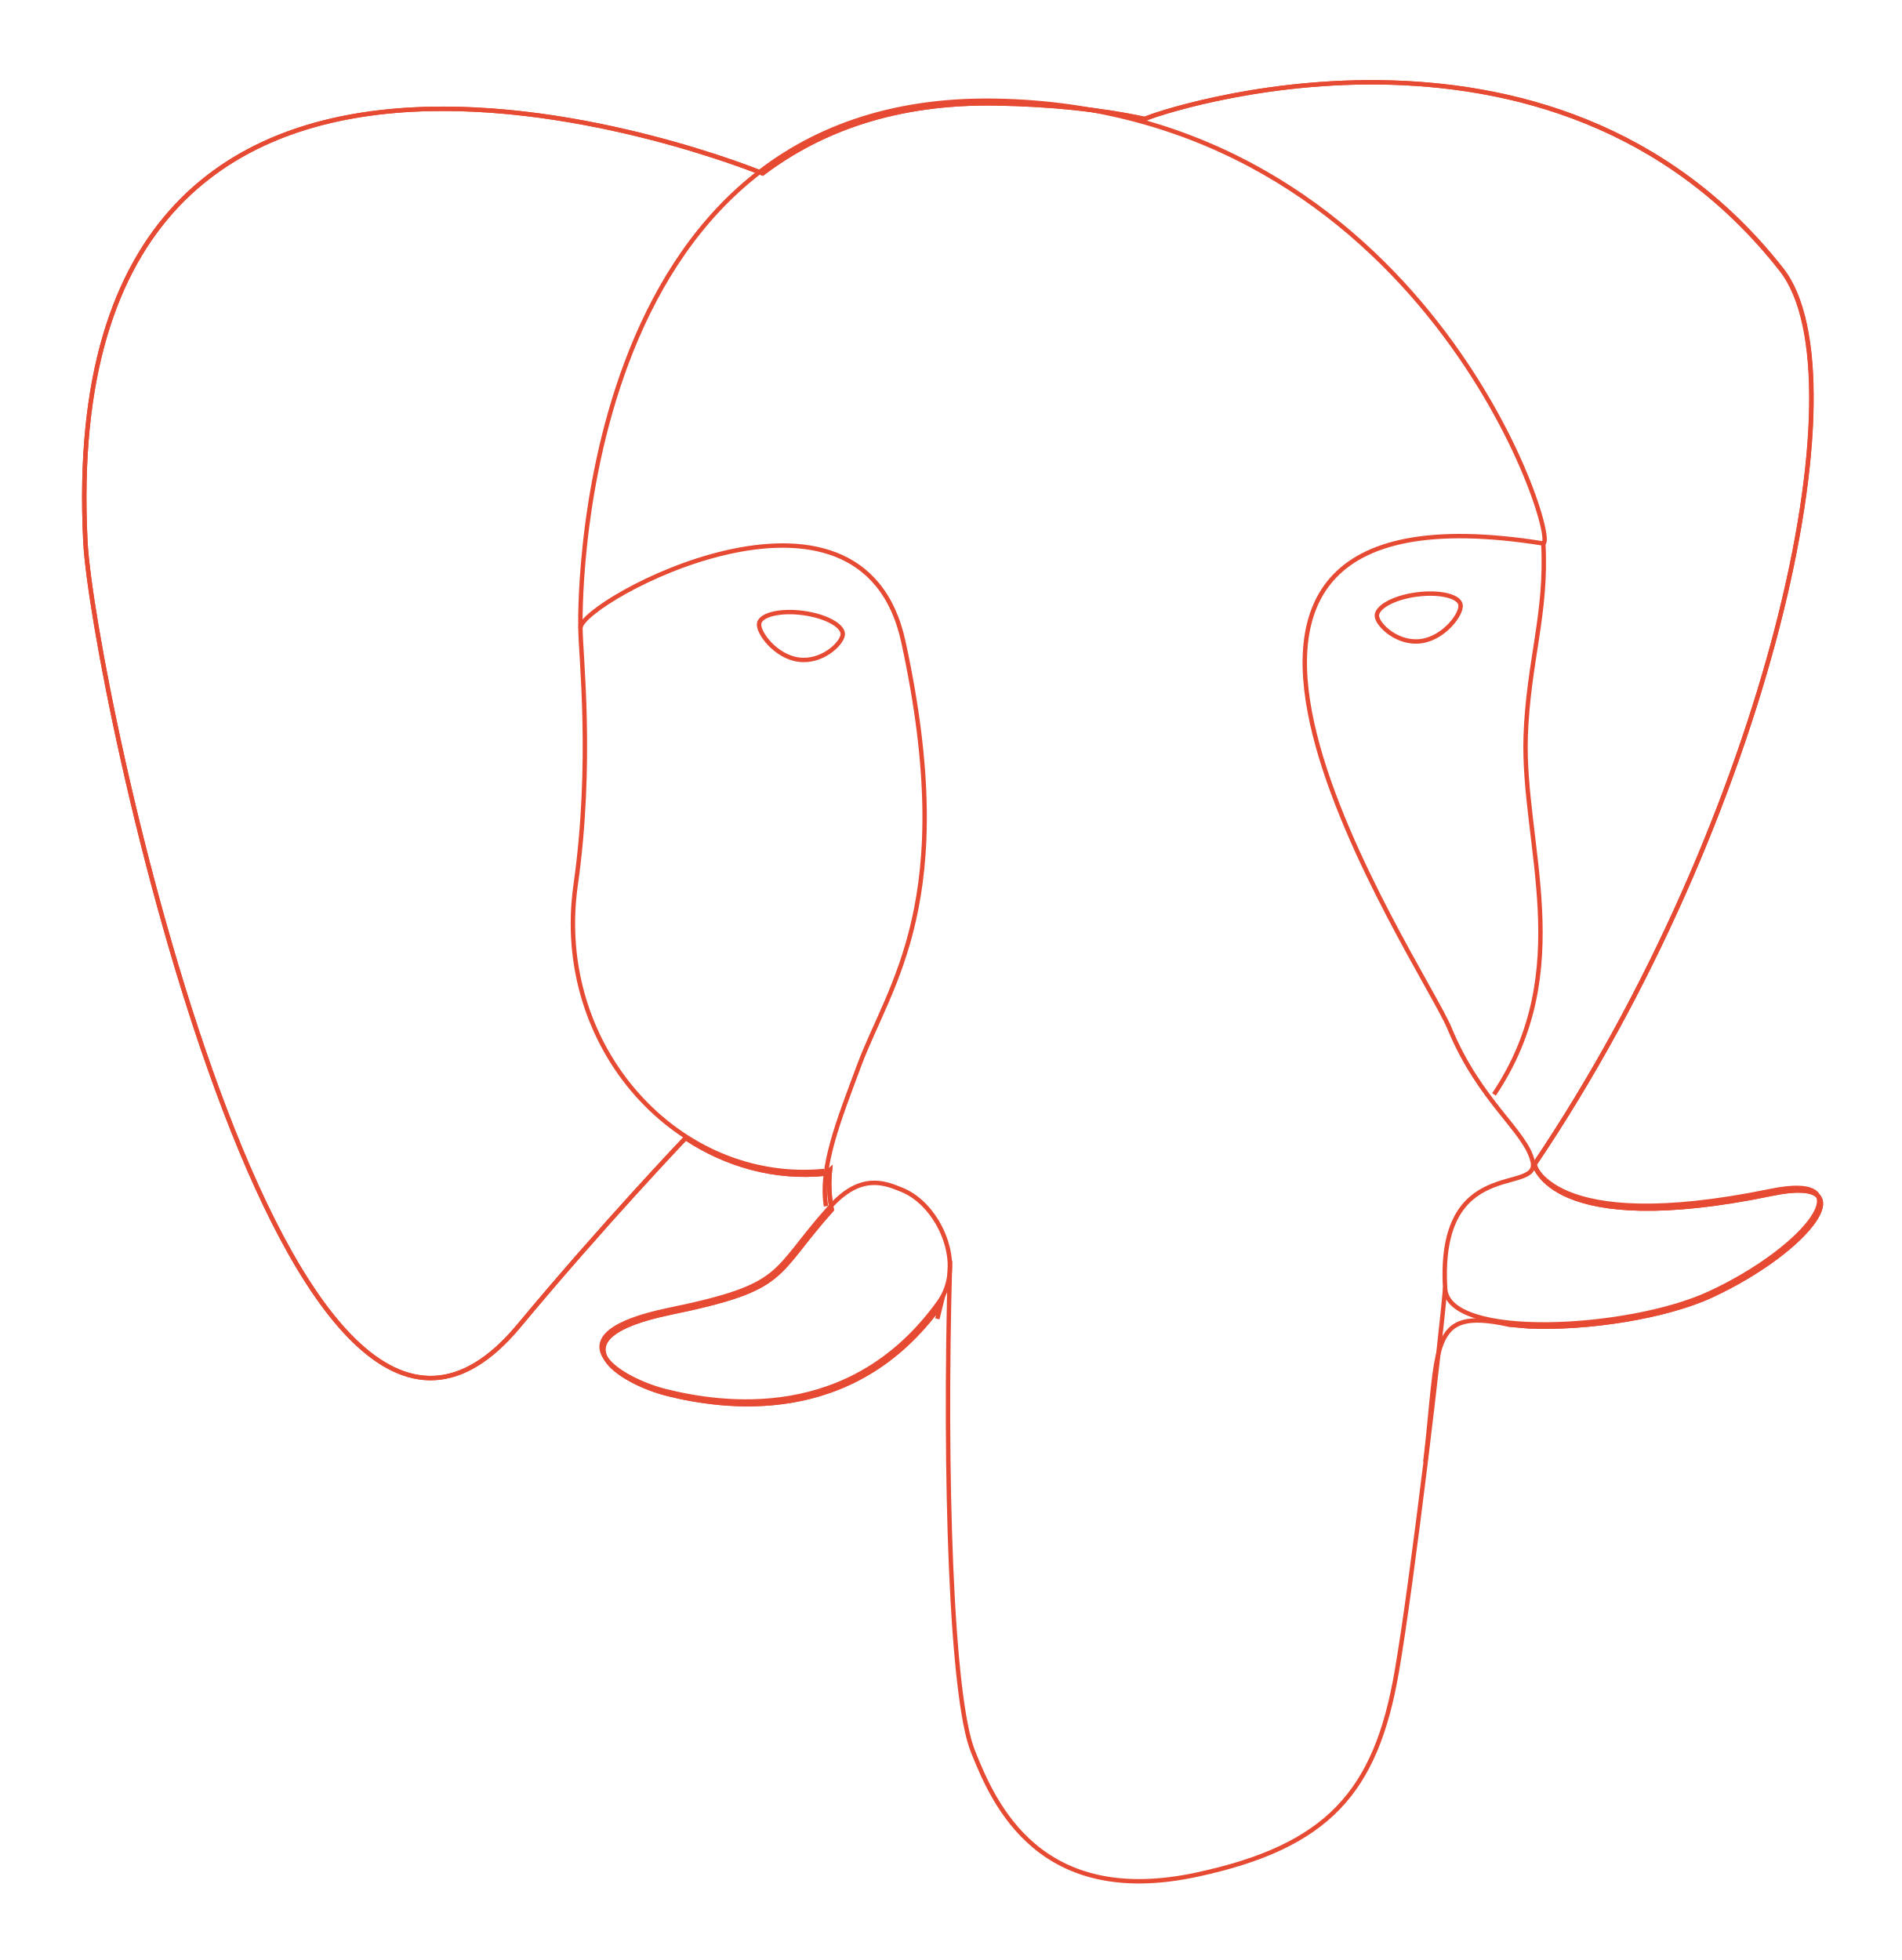
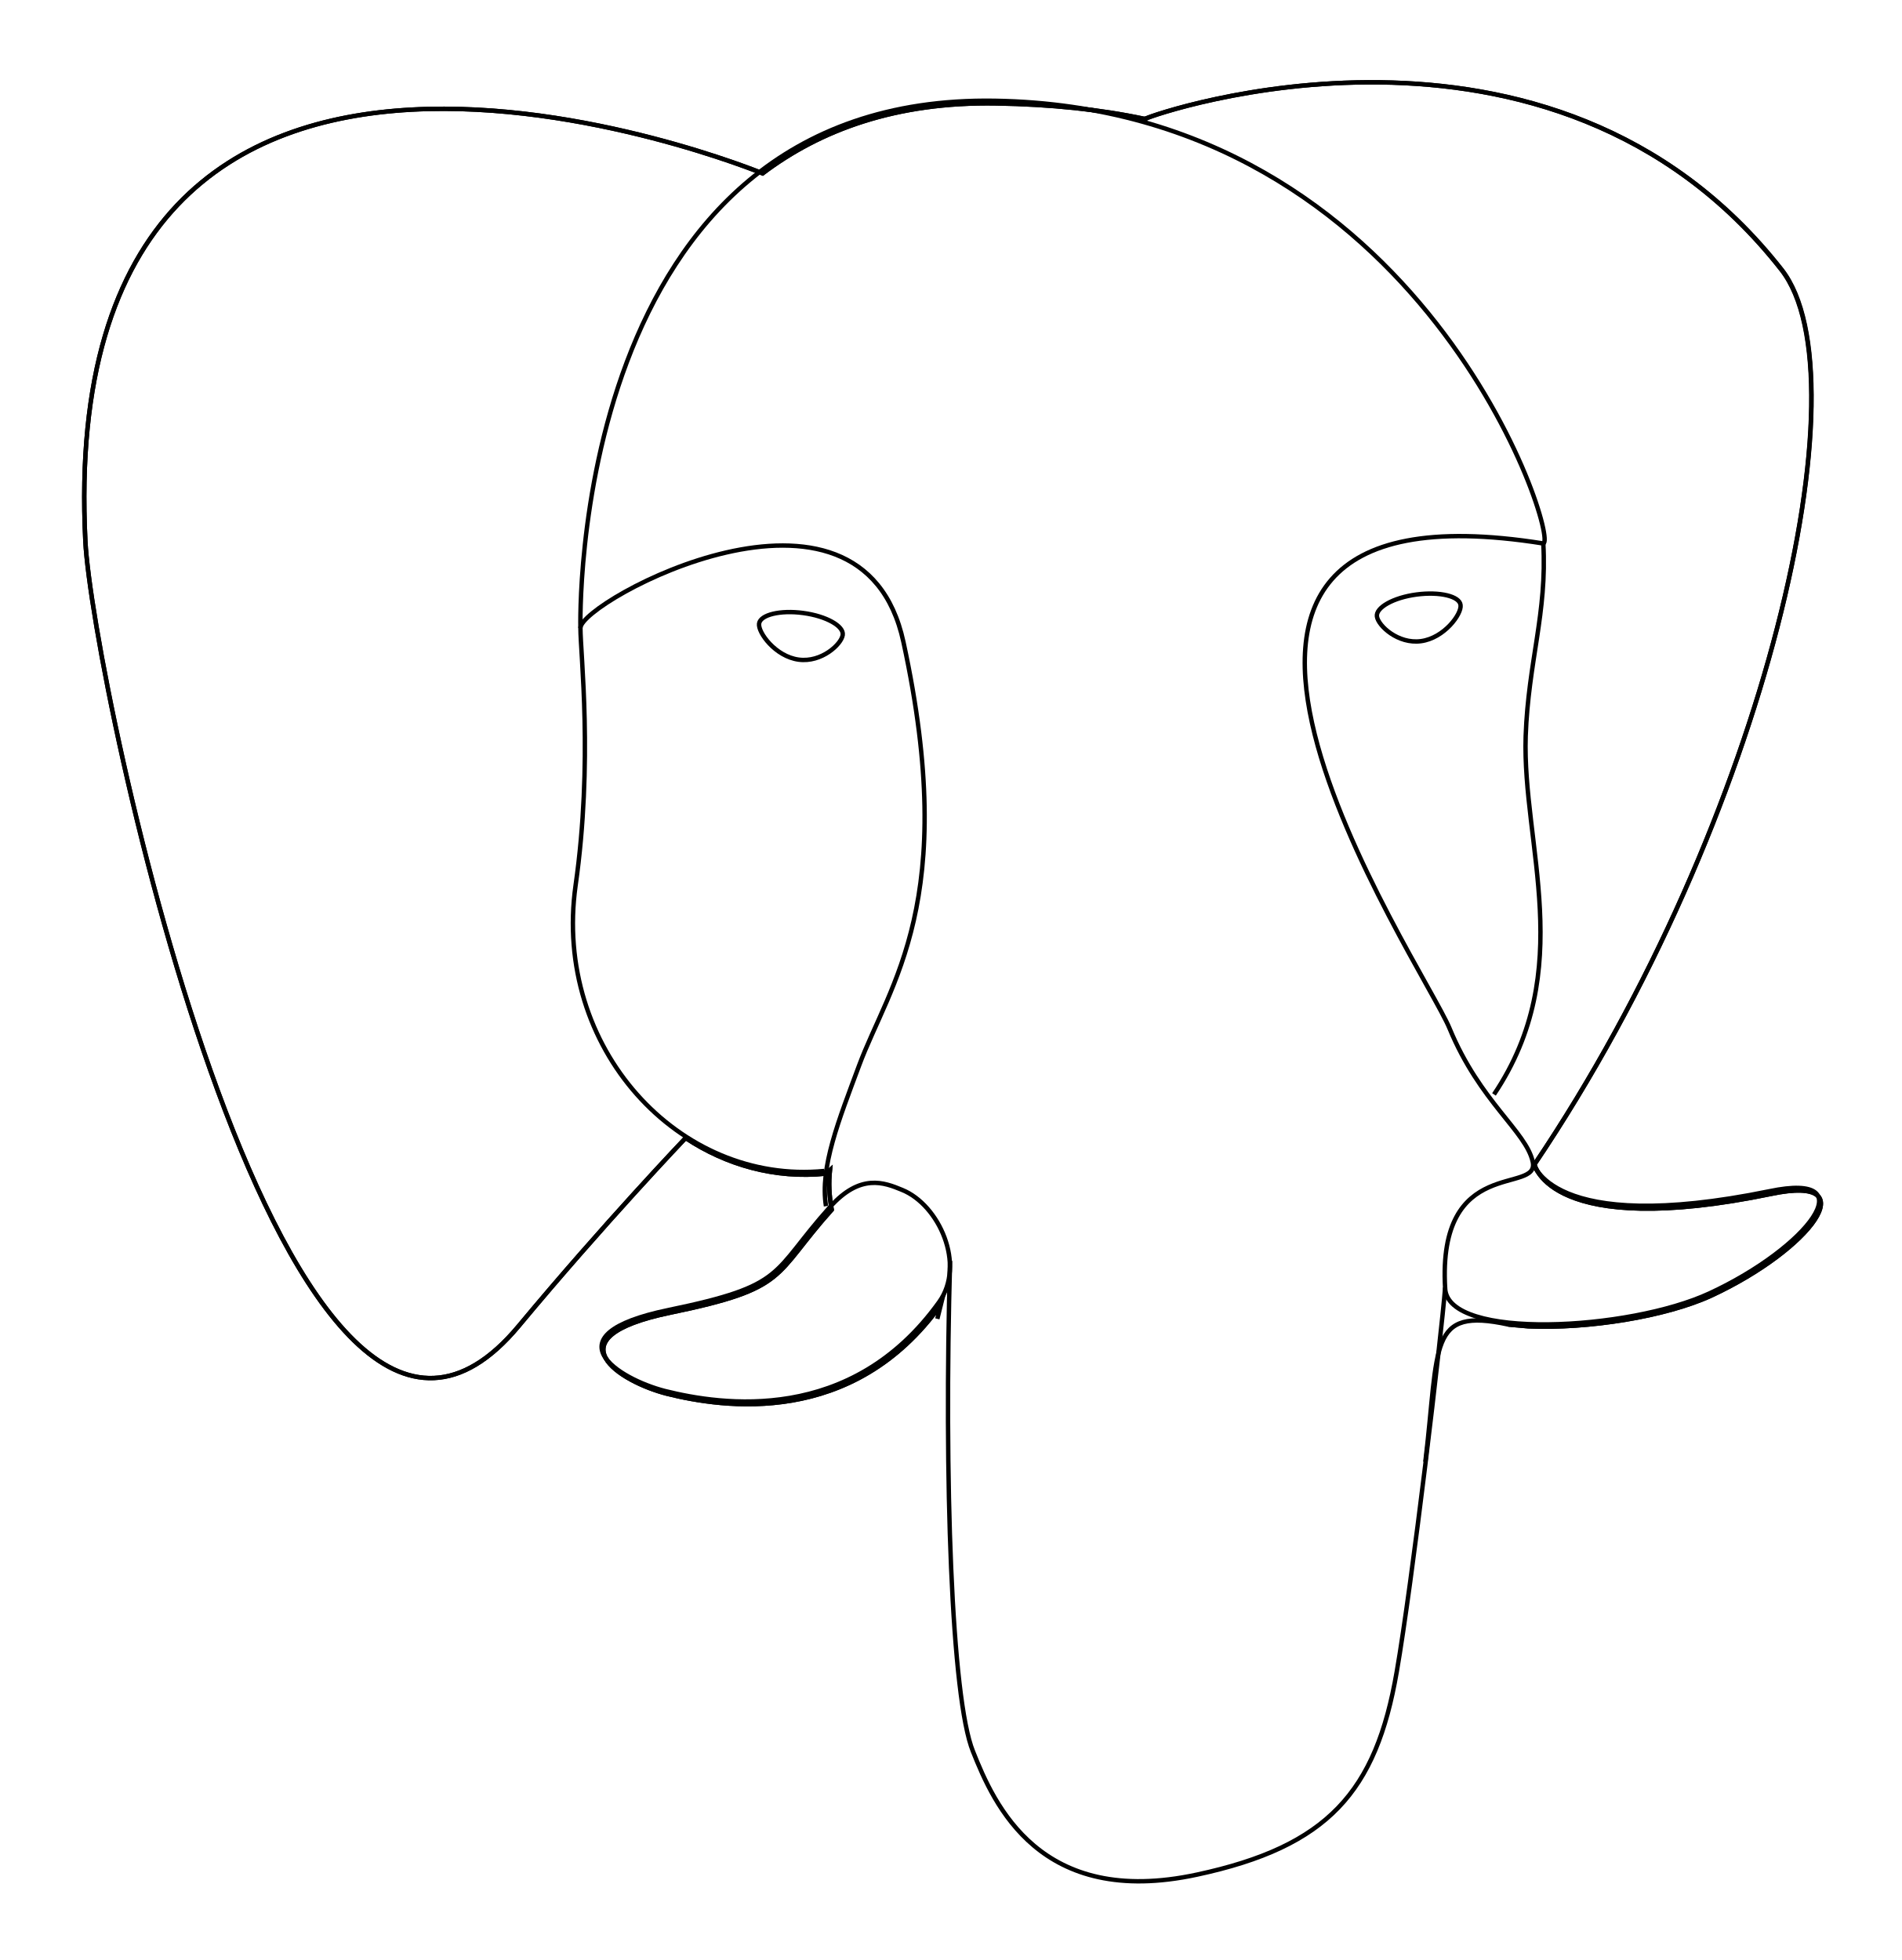
<svg xmlns="http://www.w3.org/2000/svg" viewBox="0 0 432.1 445.4">
  <defs>
-     <style>.postgresql{fill:none;stroke:#E64A32;stroke-miterlimit:10;}</style>
+     <style>.postgresql{fill:none;stroke:black;stroke-miterlimit:10;}</style>
  </defs>
  <g>
    <path class="postgresql" d="M342.8,301l4.5,0.4c13.5,0.6,31.2-2.2,41.6-7c22.4-10.4,35.6-27.7,13.6-23.1c-50.3,10.4-53.8-6.7-53.8-6.7 c53.1-78.8,75.3-178.8,56.1-203.3C352.5-5.5,262,26,260.5,26.9L260,27c-9.9-2.1-21.1-3.3-33.6-3.5c-22.8-0.4-40,6-53.1,15.9 c0,0-161.4-66.5-153.9,83.6c1.6,31.9,45.8,241.7,98.5,178.3c19.3-23.2,37.9-42.7,37.9-42.7c9.2,6.1,20.3,9.3,31.9,8.1l0.9-0.8 c-0.3,2.9-0.2,5.7,0.4,9c-13.6,15.2-9.6,17.8-36.7,23.4c-27.5,5.7-11.3,15.7-0.8,18.4c12.8,3.2,42.3,7.7,62.3-20.2l-0.8,3.2" />
    <path class="postgresql" d="M323.9,332.2c3.2-26.6,0.5-35.2,18.9-31.2l4.5,0.4c13.5,0.6,31.2-2.2,41.6-7c22.4-10.4,35.6-27.7,13.6-23.1 l0,0c-50.3,10.4-53.8-6.7-53.8-6.7c53.1-78.8,75.3-178.8,56.2-203.3C352.5-5.5,262,26,260.5,26.9L260,27 c-9.9-2.1-21.1-3.3-33.6-3.5c-22.8-0.4-40,6-53.1,15.9c0,0-161.4-66.5-153.9,83.6c1.6,31.9,45.8,241.7,98.5,178.3 c19.3-23.2,37.9-42.7,37.9-42.7c9.2,6.1,20.3,9.3,31.9,8.1l0.9-0.8c-0.3,2.9-0.2,5.7,0.4,9c-13.6,15.2-9.6,17.8-36.7,23.4 c-27.5,5.7-11.3,15.7-0.8,18.4c12.8,3.2,42.3,7.7,62.3-20.2" />
    <path class="postgresql" d="M215.9,286.5c-1.4,49.5,0.3,99.4,5.2,111.5c4.8,12.1,15.2,35.7,50.9,28c29.8-6.4,40.7-18.8,45.4-46.1 c3.5-20.1,10.1-75.9,11-87.3" />
    <path class="postgresql" d="M348.3,264c0,0,3.5,17,53.8,6.7c22-4.6,8.8,12.8-13.6,23.2c-18.3,8.5-59.5,10.7-60.1-1.1 C326.6,262.3,350,271.6,348.3,264c-1.5-6.9-12-13.6-18.9-30.3c-6-14.6-82.8-126.8,21.3-110.2c3.8-0.8-27.1-99-124.6-100.6 c-97.4-1.6-94.2,119.8-94.2,119.8" />
    <path class="postgresql" d="M188.6,274.3c-13.6,15.2-9.6,17.8-36.7,23.4c-27.5,5.7-11.3,15.7-0.8,18.4c12.8,3.2,42.3,7.7,62.3-20.2 c6.1-8.5,0-22.1-8.4-25.5C200.9,268.7,195.5,266.6,188.6,274.3L188.6,274.3z" />
    <path class="postgresql" d="M187.7,274.1c-1.4-8.9,2.9-19.5,7.5-31.9c6.9-18.6,22.9-37.3,10.1-96.3c-9.5-44-73.4-9.2-73.4-3.2 c0,6,2.9,30.3-1.1,58.5c-5.2,36.9,23.5,68.1,56.5,64.9" />
    <path class="postgresql" d="M172.5,141.7c-0.3,2,3.7,7.5,9,8.2c5.2,0.7,9.7-3.5,10-5.6c0.3-2-3.7-4.3-9-5 C177.3,138.6,172.8,139.7,172.5,141.7L172.5,141.7z" />
    <path class="postgresql" d="M331.9,137.5c0.3,2-3.7,7.5-9,8.2c-5.2,0.7-9.7-3.5-10-5.6c-0.3-2,3.7-4.3,9-5S331.7,135.5,331.9,137.5 L331.9,137.5z" />
    <path class="postgresql" d="M350.7,123.4c0.9,16-3.4,26.9-4,43.9c-0.8,24.7,11.8,53.1-7.2,81.4" />
    <path class="postgresql" d="M0,60.2" />
  </g>
</svg>
